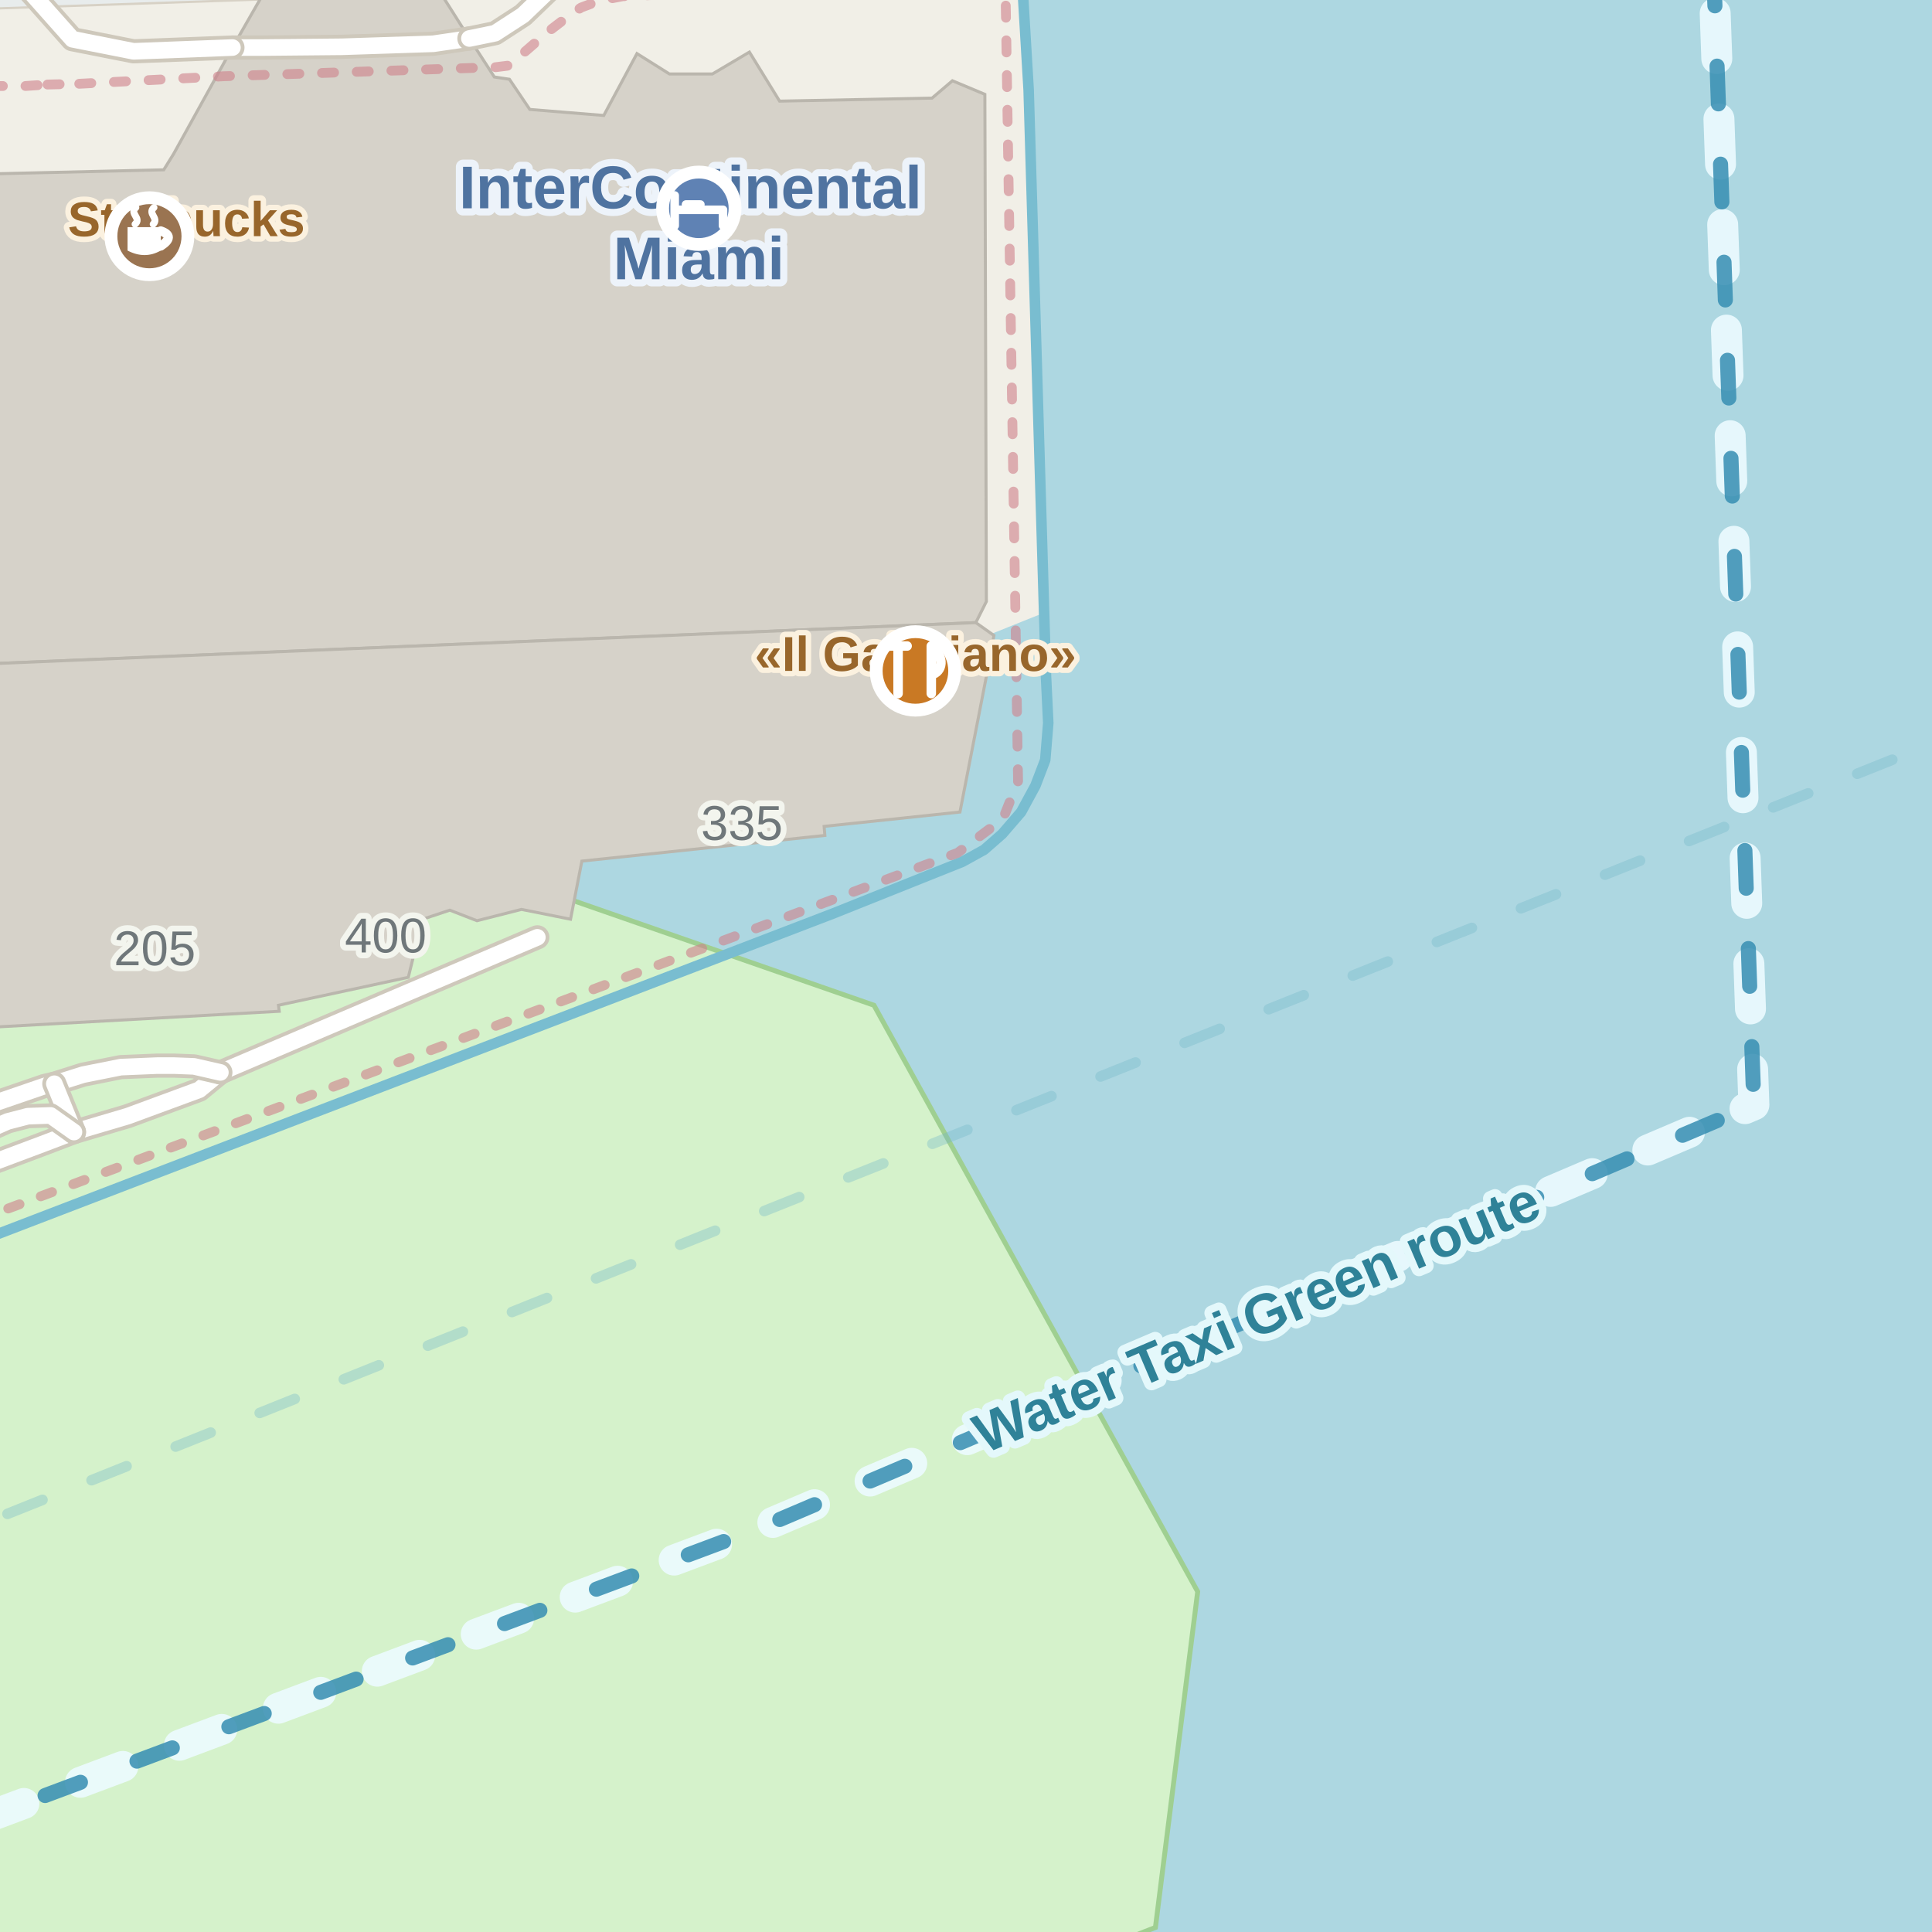
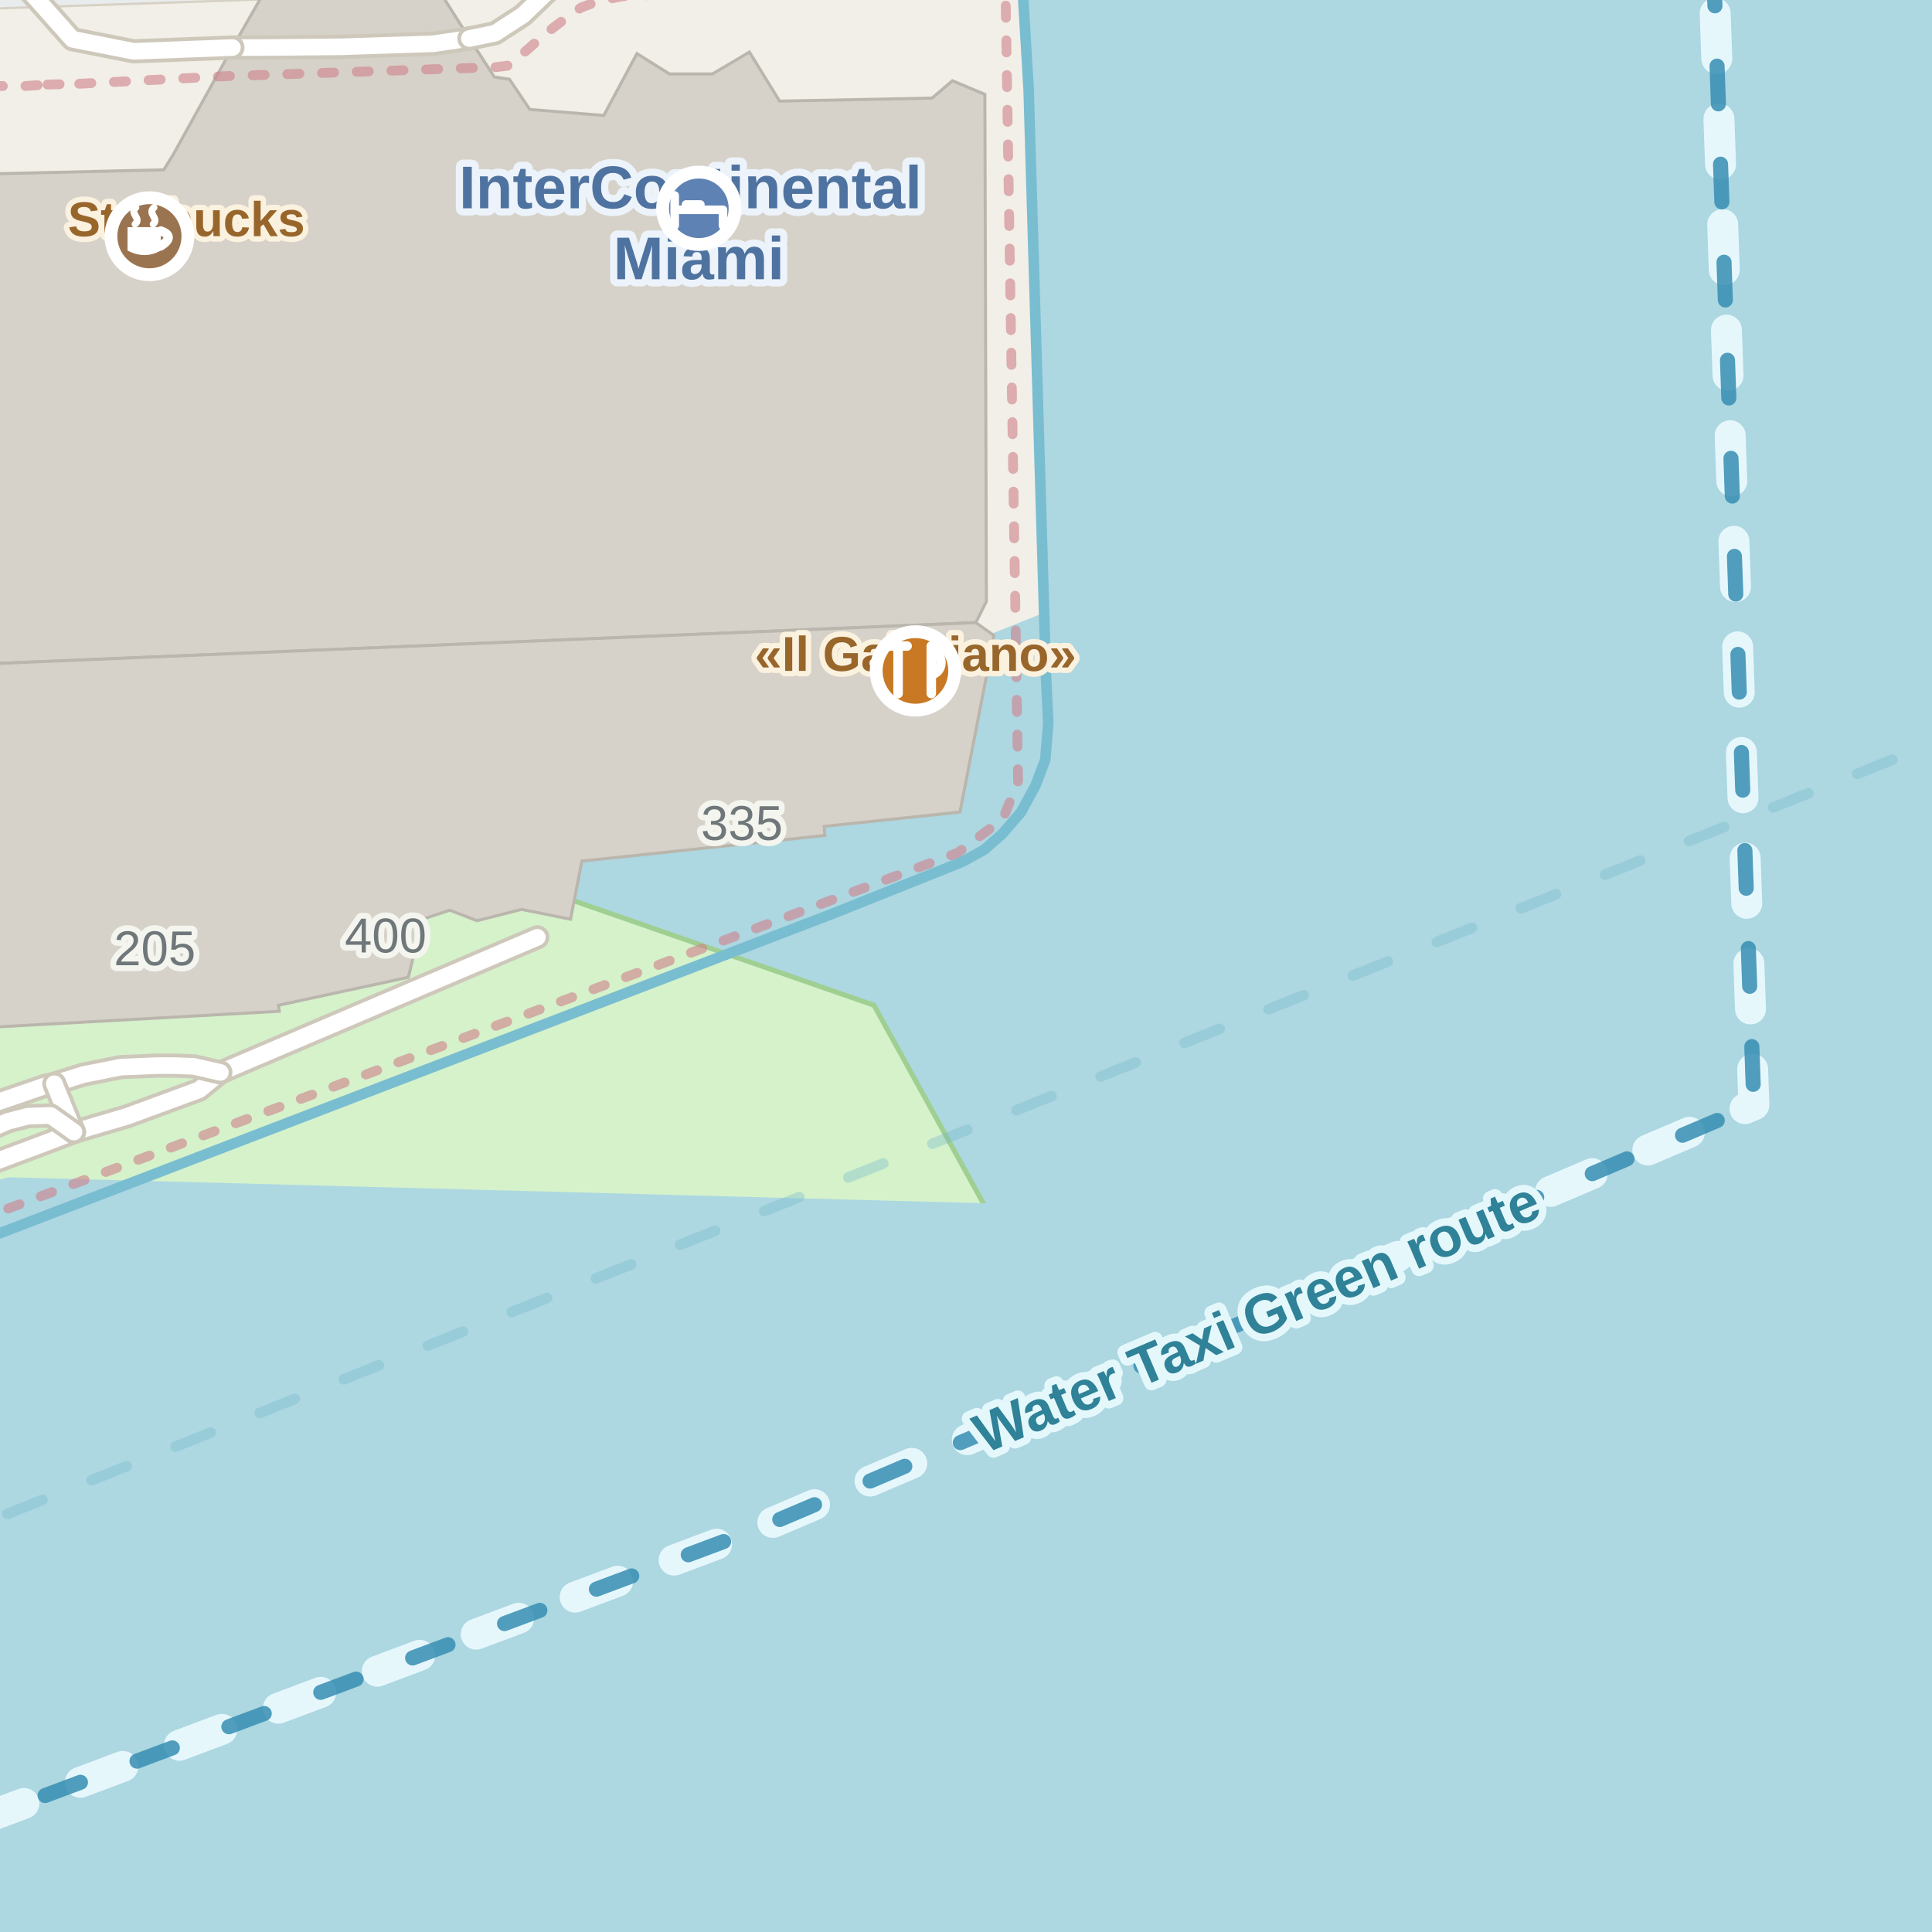
<svg xmlns="http://www.w3.org/2000/svg" width="256" height="256" viewBox="0 0 256 256">
  <rect width="256" height="256" fill="#f1efe7" />
  <path d="M-1797.4,2665.1 L-1690.0,2620.5 L-1656.4,2604.4 L-1506.1,2532.2 L-1477.9,2559.5 L-1475.4,2561.8 L-1422.8,2516.8 L-1410.2,2507.2 L-1389.3,2488.3 L-1271.2,2379.9 L-1175.9,2271.1 L-1172.3,2264.2 L-1168.8,2260.2 L-1163.2,2253.9 L-1157.6,2247.4 L-1155.3,2244.7 L-1192.9,2196.2 L-1143.2,2166.4 L-1116.2,2202.3 L-1078.1,2158.7 L-1110.4,2115.9 L-1070.4,2074.3 L-1039.7,2114.8 L-1004.3,2074.6 L-989.3,2064.8 L-915.7,2017.0 L-879.3,1992.9 L-835.5,1964.0 L-814.8,1950.5 L-762.4,1916.6 L-775.9,1898.8 L-800.1,1866.5 L-737.6,1826.8 L-714.8,1815.0 L-713.1,1813.8 L-701.1,1804.5 L-658.3,1781.7 L-655.3,1777.0 L-643.3,1768.8 L-636.8,1759.3 L-635.0,1757.9 L-624.6,1753.9 L-600.9,1745.4 L-584.8,1738.3 L-527.7,1711.5 L-527.0,1713.4 L-479.2,1692.9 L-459.7,1718.0 L-416.1,1688.9 L-409.9,1684.7 L-409.3,1684.2 L-408.7,1683.4 L-407.8,1681.7 L-407.2,1680.2 L-407.0,1678.3 L-407.0,1676.8 L-407.2,1675.4 L-407.4,1673.7 L-407.5,1672.5 L-407.4,1671.4 L-407.1,1670.3 L-406.3,1668.3 L-405.8,1667.2 L-404.6,1665.3 L-403.2,1663.9 L-396.9,1661.3 L-391.6,1659.4 L-384.8,1657.2 L-381.7,1656.3 L-376.1,1654.5 L-372.1,1653.0 L-366.7,1650.8 L-359.3,1647.6 L-351.3,1643.8 L-347.0,1641.7 L-341.6,1639.0 L-336.6,1636.1 L-331.5,1633.1 L-326.4,1629.8 L-324.8,1628.7 L-314.4,1620.8 L-305.7,1614.1 L-297.2,1606.9 L-289.2,1599.4 L-283.5,1592.9 L-277.8,1586.0 L-270.8,1577.0 L-264.4,1568.0 L-257.1,1556.4 L-252.3,1547.5 L-249.3,1541.8 L-244.8,1532.1 L-241.1,1523.2 L-237.7,1513.6 L-235.0,1505.1 L-232.1,1491.4 L-229.9,1479.2 L-228.7,1468.6 L-227.8,1456.3 L-227.6,1443.0 L-228.5,1430.7 L-230.6,1414.8 L-232.7,1403.9 L-235.3,1393.5 L-238.9,1381.9 L-242.1,1372.9 L-245.7,1363.1 L-249.1,1355.1 L-251.4,1349.8 L-252.4,1346.0 L-252.5,1343.0 L-252.2,1340.4 L-251.1,1338.1 L-249.5,1336.1 L-247.4,1335.0 L-245.2,1334.7 L-239.1,1336.2 L-222.3,1340.2 L-216.7,1212.9 L-194.8,985.6 L-218.6,979.9 L-221.2,972.8 L-221.1,962.6 L-217.8,939.3 L-213.3,934.1 L-209.3,918.9 L-184.1,924.8 L-170.1,779.6 L-166.3,739.3 L-174.1,737.4 L-169.4,718.2 L-185.6,714.4 L-183.5,702.6 L-180.7,694.9 L-177.1,685.8 L-171.1,673.2 L-164.7,674.6 L-155.9,583.3 L-153.9,527.9 L-153.5,517.7 L-148.8,482.4 L-139.4,394.5 L-77.0,231.8 L-62.8,187.5 L110.5,121.0 L127.5,114.2 L130.4,112.6 L132.8,110.5 L135.3,107.6 L137.2,104.1 L138.5,100.7 L138.9,95.8 L138.6,89.6 L136.3,11.9 L135.4,-3.2 L135.2,-13.6 L134.9,-33.6 L134.5,-39.9 L133.7,-45.2 L132.6,-50.0 L131.1,-54.7 L128.7,-60.4 L125.1,-66.5 L121.5,-71.3 L118.8,-75.8 L116.1,-81.8 L113.8,-87.7 L112.9,-92.4 L112.2,-97.6 L111.9,-102.9 L112.0,-108.0 L112.6,-113.9 L114.0,-119.8 L115.9,-125.0 L117.8,-129.8 L120.3,-134.4 L123.3,-139.9 L125.4,-145.0 L127.1,-151.5 L130.3,-156.3 L129.2,-201.0 L127.6,-203.5 L127.0,-233.8 L126.2,-269.6 L126.8,-274.5 L128.4,-279.6 L132.4,-287.5 L159.1,-345.0 L159.7,-346.0 L164.4,-356.2 L168.9,-366.0 L173.8,-376.0 L178.8,-386.2 L181.2,-391.3 L207.4,-445.2 L235.5,-504.8 L296.4,-628.2 L259.8,-669.1 L230.0,-605.7 L204.2,-550.7 L200.3,-542.9 L192.4,-526.7 L176.5,-528.0 L172.1,-528.3 L170.6,-526.8 L172.7,-524.9 L164.5,-517.7 L158.1,-511.7 L156.9,-486.3 L154.5,-481.2 L146.7,-481.5 L145.4,-482.0 L43.2,-524.1 L41.0,-525.3 L38.6,-526.8 L35.0,-529.6 L32.1,-532.3 L29.7,-534.9 L27.4,-538.1 L25.6,-540.9 L24.2,-543.8 L23.0,-546.9 L22.3,-548.9 L21.8,-551.5 L21.3,-554.5 L20.9,-558.6 L20.9,-564.4 L20.2,-584.3 L23.0,-584.5 L22.6,-594.9 L22.2,-612.2 L24.8,-612.3 L24.6,-624.1 L21.7,-624.0 L20.3,-673.8 L23.1,-673.9 L22.6,-685.5 L19.9,-685.4 L18.8,-722.2 L32.3,-736.7 L49.5,-737.3 L62.4,-737.8 L79.3,-738.3 L95.6,-738.9 L110.3,-739.4 L116.6,-739.6 L116.3,-745.3 L116.2,-751.2 L115.2,-770.3 L114.9,-806.9 L114.4,-807.5 L114.3,-811.2 L115.4,-811.2 L112.8,-899.3 L110.6,-982.1 L110.2,-984.7 L110.0,-989.5 L73.9,-988.2 L49.9,-990.3 L-129.7,-984.0 L-129.7,-985.6 L-130.1,-993.3 L-215.3,-990.3 L-215.5,-1004.4 L-226.7,-1006.9 L-228.7,-1067.5 L102.7,-1079.0 L108.2,-1086.6 L108.0,-1108.1 L107.6,-1126.6 L107.3,-1138.3 L106.8,-1149.6 L80.5,-1162.1 L79.4,-1189.6 L106.5,-1203.0 L104.0,-1266.7 L103.3,-1269.9 L76.5,-1282.4 L75.6,-1316.5 L101.1,-1329.7 L89.7,-1468.1 L92.8,-1529.8 L94.2,-1630.2 L94.1,-1739.4 L96.5,-1754.8 L96.7,-1762.1 L94.3,-1771.1 L96.8,-1771.1 L96.8,-1779.1 L98.3,-1984.6 L98.1,-1993.8 L95.2,-1993.7 L95.3,-2031.5 L93.6,-2033.9 L91.1,-2072.9 L96.2,-2108.5 L95.5,-2151.7 L93.8,-2162.0 L96.4,-2194.0 L94.6,-2232.6 L90.1,-2274.0 L81.6,-2341.0 L85.6,-2359.4 L83.9,-2377.4 L68.6,-2390.5 L46.1,-2390.2 L11.9,-2385.7 L-10.3,-2385.7 L-30.6,-2393.2 L-57.1,-2411.4 L-57.1,-2444.0 L-57.8,-2484.2 L-55.2,-2517.6 L-46.4,-2543.7 L101.0,-2546.4 L104.3,-2755.4 L104.3,-3056.2 L102.8,-3165.4 L8058.9,-6451.2 L8058.9,11657.9 L-1797.4,11657.9 L-1797.4,2665.1 Z" fill="#add7e1" stroke="none" />
  <path d="M-209.3,918.9 L-184.1,924.8 L-170.1,779.6 L-166.3,739.3 L-174.1,737.4 L-169.4,718.2 L-185.6,714.4 L-183.5,702.6 L-180.7,694.9 L-177.1,685.8 L-171.1,673.2 L-164.7,674.6 L-155.9,583.3 L-153.9,527.9 L-153.5,517.7 L-148.8,482.4 L-139.4,394.5 L-77.0,231.8 L-62.8,187.5 L152.3,325.7 L-28.6,332.9 L-63.7,334.5 L-79.7,337.4 L-90.6,348.1 L-92.6,362.3 L-87.7,384.9 L-75.8,421.9 L-62.5,456.6 L-52.8,479.9 L-25.3,542.5 L-8.5,583.6 L2.7,608.5 L16.9,642.9 L30.9,672.6 L56.3,728.9 L70.7,760.9 L77.1,780.1 L100.3,836.0 L107.8,851.9 L112.5,864.4 L114.5,868.9 L122.8,888.2 L125.1,892.1 L128.7,897.4 L132.9,902.0 L138.0,906.2 L143.2,910.0 L148.8,912.4 L155.6,914.2 L-209.3,918.9 Z" fill="#add7e1" stroke="none" />
  <path d="M-1219.8,40.8 L-1205.7,116.0 L-1197.1,136.9 L-1179.4,160.4 L-1067.9,289.1 L-1029.9,325.7 L-997.5,343.7 L-961.6,353.3 L-922.5,358.7 L-890.4,355.1 L-809.6,337.2 L-758.3,315.7 L-716.7,284.2 L-624.1,210.4 L-566.3,185.3 L-515.4,179.7 L-468.7,188.6 L-385.4,220.2 L-352.3,229.1 L-311.4,229.8 L-250.3,220.2 L-180.8,205.0 L-98.5,176.0 L249.5,36.7 L293.4,148.1 L-55.5,287.7 L-147.8,320.1 L-228.3,338.0 L-302.1,349.3 L-367.3,348.0 L-423.2,333.9 L-505.8,302.5 L-520.1,299.4 L-534.3,300.8 L-557.4,309.7 L-643.9,379.0 L-700.3,420.4 L-775.0,451.9 L-869.2,473.0 L-925.0,478.5 L-985.0,470.8 L-1043.0,454.5 L-1101.6,421.4 L-1155.6,370.1 L-1270.2,237.8 L-1300.5,196.3 L-1320.9,146.1 L-1336.7,63.3 L-1219.8,40.8 Z" fill="#add7e1" stroke="none" />
  <path d="M-40.8,-21.8 L-39.3,-17.1 L-39.0,-16.2 L-38.4,-0.3 L-13.3,-1.2 L-10.7,-0.4 L-8.7,1.4 L111.9,-2.7 L121.3,-1.5 L123.9,-2.7 L126.6,-5.2 L128.4,-8.3 L129.2,-11.9 L129.3,-14.0 L129.0,-16.5 L128.3,-18.6 L126.8,-21.6 L124.7,-23.6 L121.7,-25.8 L118.3,-26.9 L114.9,-26.8 L111.5,-26.0 L108.4,-24.8 L106.4,-23.2 L105.1,-21.0 L103.7,-20.9 L99.9,-26.8 L68.0,-25.8 L-4.8,-23.1 L-40.8,-21.8 Z" fill="#e8ecec" stroke="#d7d1c5" stroke-width="0.3" />
  <path d="M257.0,-1.0 L257.0,257.0 L-1.0,257.0 L-1.0,163.8 L110.5,121.0 L127.5,114.2 L130.4,112.6 L132.8,110.5 L135.3,107.6 L137.2,104.1 L138.5,100.7 L138.9,95.8 L138.6,89.6 L136.3,11.9 L135.6,-1.0 L257.0,-1.0 Z" fill="#add7e1" stroke="none" fill-rule="evenodd" />
  <path d="M-367.0,147.7 L-299.9,120.8 L-210.4,100.1 L-91.1,98.0 L20.7,100.1 L115.8,133.2 L158.7,210.9 L153.1,255.4 L78.5,284.3 L-29.6,296.8 L-165.7,300.9 L-275.7,294.7 L-361.4,276.1 L-367.0,147.7 Z" fill="#d5f2cb" stroke="#9fcf91" stroke-width="0.65" />
  <path d="M103.3,13.4 L123.5,13.0 L126.2,10.7 L130.5,12.5 L130.7,79.7 L129.3,82.5 L-9.7,88.3 L-9.6,91.6 L-21.8,92.0 L-22.2,77.2 L-22.5,72.3 L-11.1,72.0 L-12.2,23.3 L21.7,22.5 L23.0,20.4 L30.8,6.3 L35.1,-1.2 L57.7,-2.0 L62.2,5.1 L65.5,10.2 L67.5,10.5 L70.2,14.5 L80.0,15.3 L84.4,7.1 L88.7,9.8 L94.4,9.8 L99.3,6.9 L103.3,13.4 Z" fill="#d6d2c9" stroke="#bab6ad" stroke-width="0.4" />
  <path d="M129.3,82.5 L131.7,84.2 L130.9,88.6 L127.2,107.6 L109.2,109.5 L109.3,110.7 L77.1,114.1 L75.6,121.8 L69.1,120.5 L63.2,122.0 L59.6,120.6 L56.0,121.8 L54.1,129.5 L36.9,133.2 L37.0,134.0 L-6.3,136.4 L-6.6,132.7 L-7.9,132.8 L-7.9,131.4 L-8.6,114.5 L-9.6,91.6 L-9.7,88.3 L129.3,82.5 Z" fill="#d6d2c9" stroke="#bab6ad" stroke-width="0.4" />
+   <path d="M-269.1,221.2 L1.2,156 L313.4,164.3 L448.5,257.4 L290.1,335.1 L-269.1,355.8 Z" fill="#add7e1" stroke="none" />
  <path d="M271.4,92.4 L401.3,317.1" fill="none" stroke="#6fb5c7" stroke-width="1.4" stroke-dasharray="5 7" opacity="0.34" stroke-linecap="round" stroke-linejoin="round" />
  <path d="M250.6,-334.5 L1529.0,301.6" fill="none" stroke="#6fb5c7" stroke-width="1.4" stroke-dasharray="5 7" opacity="0.34" stroke-linecap="round" stroke-linejoin="round" />
  <path d="M250.6,-334.5 L271.4,92.4" fill="none" stroke="#6fb5c7" stroke-width="1.4" stroke-dasharray="5 7" opacity="0.34" stroke-linecap="round" stroke-linejoin="round" />
  <path d="M-77.0,231.8 L271.4,92.4" fill="none" stroke="#6fb5c7" stroke-width="1.4" stroke-dasharray="5 7" opacity="0.34" stroke-linecap="round" stroke-linejoin="round" />
  <path d="M-62.8,187.5 L110.5,121.0 L127.5,114.2 L130.4,112.6 L132.8,110.5 L135.3,107.6 L137.2,104.1 L138.5,100.7 L138.9,95.8 L138.6,89.6 L136.3,11.9 L135.4,-3.2" fill="none" stroke="#79bdd0" stroke-width="1.4" stroke-linecap="round" stroke-linejoin="round" />
  <path d="M-54.9,260.7 L100.6,202.5 L232.4,146.4 L226.0,-34.1 L282.4,-243.8" fill="none" stroke="#ecfbff" stroke-width="4.1" stroke-dasharray="6 8" opacity="0.90" stroke-linecap="round" stroke-linejoin="round" />
  <path d="M-54.9,260.7 L100.6,202.5 L232.4,146.4 L226.0,-34.1 L282.4,-243.8" fill="none" stroke="#388fb3" stroke-width="2.0" stroke-dasharray="5 8" opacity="0.86" stroke-linecap="round" stroke-linejoin="round" />
  <path d="M-50.6,179.5 L126.9,113.0 L132.9,108.5 L134.9,103.5 L133.2,-3.7 L132.8,-5.4 L132.2,-7.6 L132.3,-11.3 L132.3,-15.2 L131.3,-21.7 L130.2,-28.9" fill="none" stroke="#cf828d" stroke-width="1.3" stroke-dasharray="1.6 3.0" opacity="0.62" stroke-linecap="round" stroke-linejoin="round" />
  <path d="M-51.4,2.1 L-47.8,1.6 L-40.3,1.2 L-38.1,0.9 L-32.4,0.2 L-15.9,0.1 L-12.2,0.9 L-9.7,1.5 L-7.6,4.7 L-6.1,7.3 L-4.5,9.0 L-2.6,10.8 L-0.2,11.4 L3.3,11.4 L6.3,11.2" fill="none" stroke="#cf828d" stroke-width="1.3" stroke-dasharray="1.6 3.0" opacity="0.62" stroke-linecap="round" stroke-linejoin="round" />
  <path d="M6.3,11.2 L10.5,11.1" fill="none" stroke="#cf828d" stroke-width="1.3" stroke-dasharray="1.6 3.0" opacity="0.62" stroke-linecap="round" stroke-linejoin="round" />
  <path d="M10.5,11.1 L29.7,10.1 L65.7,8.9 L67.3,8.7 L69.5,6.9 L72.5,4.3 L75.5,2.0 L77.0,1.0 L79.4,0.1 L82.5,-0.5 L112.6,-1.7 L115.1,-1.8" fill="none" stroke="#cf828d" stroke-width="1.3" stroke-dasharray="1.6 3.0" opacity="0.62" stroke-linecap="round" stroke-linejoin="round" />
  <path d="M-40.0,165.5 L-39.1,164.9 L-14.0,157.3 L-11.1,156.9 L-7.2,156.4 L5.6,151.6 L9.8,150.0 L16.9,147.9 L26.4,144.4 L29.2,142.1" fill="none" stroke="#cec8bb" stroke-width="3.2" stroke-linecap="round" stroke-linejoin="round" />
  <path d="M-40.0,165.5 L-39.1,164.9 L-14.0,157.3 L-11.1,156.9 L-7.2,156.4 L5.6,151.6 L9.8,150.0 L16.9,147.9 L26.4,144.4 L29.2,142.1" fill="none" stroke="#ffffff" stroke-width="2.2" stroke-linecap="round" stroke-linejoin="round" />
  <path d="M29.2,142.1 L71.2,124.2" fill="none" stroke="#cec8bb" stroke-width="3.2" stroke-linecap="round" stroke-linejoin="round" />
  <path d="M29.2,142.1 L71.2,124.2" fill="none" stroke="#ffffff" stroke-width="2.2" stroke-linecap="round" stroke-linejoin="round" />
  <path d="M30.8,6.3 L34.8,6.3 L45.3,6.2 L57.4,5.8 L62.2,5.1" fill="none" stroke="#cec8bb" stroke-width="3.2" stroke-linecap="round" stroke-linejoin="round" />
  <path d="M30.8,6.3 L34.8,6.3 L45.3,6.2 L57.4,5.8 L62.2,5.1" fill="none" stroke="#ffffff" stroke-width="2.2" stroke-linecap="round" stroke-linejoin="round" />
  <path d="M2.4,-2.9 L9.6,5.2 L17.7,6.8 L30.8,6.3" fill="none" stroke="#cec8bb" stroke-width="3.2" stroke-linecap="round" stroke-linejoin="round" />
  <path d="M2.4,-2.9 L9.6,5.2 L17.7,6.8 L30.8,6.3" fill="none" stroke="#ffffff" stroke-width="2.2" stroke-linecap="round" stroke-linejoin="round" />
  <path d="M62.2,5.1 L65.6,4.4 L69.3,2.0 L76.9,-5.3" fill="none" stroke="#cec8bb" stroke-width="3.2" stroke-linecap="round" stroke-linejoin="round" />
  <path d="M62.2,5.1 L65.6,4.4 L69.3,2.0 L76.9,-5.3" fill="none" stroke="#ffffff" stroke-width="2.2" stroke-linecap="round" stroke-linejoin="round" />
  <path d="M29.2,142.1 L25.7,141.3 L23.1,141.2 L20.8,141.2 L16.0,141.4 L11.0,142.4 L7.2,143.6 L5.9,143.9 L-41.3,160.1 L-44.0,161.1 L-45.4,161.5 L-46.8,162.0 L-50.4,162.0" fill="none" stroke="#cec8bb" stroke-width="3.2" stroke-linecap="round" stroke-linejoin="round" />
  <path d="M29.2,142.1 L25.7,141.3 L23.1,141.2 L20.8,141.2 L16.0,141.4 L11.0,142.4 L7.2,143.6 L5.9,143.9 L-41.3,160.1 L-44.0,161.1 L-45.4,161.5 L-46.8,162.0 L-50.4,162.0" fill="none" stroke="#ffffff" stroke-width="2.2" stroke-linecap="round" stroke-linejoin="round" />
  <path d="M7.2,143.6 L9.8,150.0" fill="none" stroke="#cec8bb" stroke-width="3.2" stroke-linecap="round" stroke-linejoin="round" />
  <path d="M7.2,143.6 L9.8,150.0" fill="none" stroke="#ffffff" stroke-width="2.2" stroke-linecap="round" stroke-linejoin="round" />
  <path d="M-11.1,156.9 L-10.1,155.4 L-8.1,153.5 L-5.2,151.8 L-2.4,150.1 L1.0,148.6 L3.7,147.9 L6.7,147.8 L9.8,150.0" fill="none" stroke="#cec8bb" stroke-width="3.2" stroke-linecap="round" stroke-linejoin="round" />
  <path d="M-11.1,156.9 L-10.1,155.4 L-8.1,153.5 L-5.2,151.8 L-2.4,150.1 L1.0,148.6 L3.7,147.9 L6.7,147.8 L9.8,150.0" fill="none" stroke="#ffffff" stroke-width="2.2" stroke-linecap="round" stroke-linejoin="round" />
  <text x="166.5" y="174.5" transform="rotate(-23.1 166.5 174.5)" text-anchor="middle" dominant-baseline="central" font-family="Arial, sans-serif" font-size="7.4" textLength="104.2" lengthAdjust="spacing" font-weight="650" paint-order="stroke" stroke="#e4f8fb" stroke-width="2.0" stroke-linejoin="round" fill="#2f8298">Water Taxi Green route</text>
  <text x="121.3" y="88.9" text-anchor="middle" font-family="Arial, sans-serif" font-size="6.5" font-weight="600" paint-order="stroke" stroke="#fbf1df" stroke-width="1.45" stroke-linejoin="round" fill="#98662b" textLength="54.1" lengthAdjust="spacing">«Il Gabbiano»</text>
  <text x="24.7" y="31.3" text-anchor="middle" font-family="Arial, sans-serif" font-size="6.5" font-weight="600" paint-order="stroke" stroke="#fbf1df" stroke-width="1.45" stroke-linejoin="round" fill="#98662b" textLength="37.4" lengthAdjust="spacing">Starbucks</text>
  <text x="92.6" y="27.6" text-anchor="middle" font-family="Arial, sans-serif" font-size="8" font-weight="600" paint-order="stroke" stroke="#edf3fa" stroke-width="1.9" stroke-linejoin="round" fill="#4f73a0">
    <tspan x="92.6" textLength="81.9" lengthAdjust="spacing">InterContinental</tspan>
    <tspan x="92.6" dy="9.4" textLength="25.6" lengthAdjust="spacing">Miami</tspan>
  </text>
  <text x="20.5" y="127.9" text-anchor="middle" font-family="Arial, sans-serif" font-size="6.5" textLength="18.0" lengthAdjust="spacing" font-weight="500" paint-order="stroke" stroke="#f3f5ee" stroke-width="1.55" stroke-linejoin="round" fill="#6f777a">205</text>
  <text x="51.1" y="126.2" text-anchor="middle" font-family="Arial, sans-serif" font-size="6.5" textLength="18.0" lengthAdjust="spacing" font-weight="500" paint-order="stroke" stroke="#f3f5ee" stroke-width="1.55" stroke-linejoin="round" fill="#6f777a">400</text>
  <text x="98.3" y="111.3" text-anchor="middle" font-family="Arial, sans-serif" font-size="6.5" textLength="18.0" lengthAdjust="spacing" font-weight="500" paint-order="stroke" stroke="#f3f5ee" stroke-width="1.55" stroke-linejoin="round" fill="#6f777a">335</text>
  <g>
    <circle cx="92.6" cy="27.6" r="4.8" fill="#5f82b4" stroke="#ffffff" stroke-width="1.7" />
    <path d="M89.4,25.9 V29.9 M89.4,27.8 H95.8 V29.9 M90.9,27.1 H92.8" stroke="#ffffff" stroke-width="1.14" stroke-linecap="round" stroke-linejoin="round" fill="none" />
  </g>
  <g>
    <circle cx="121.3" cy="88.9" r="5.2" fill="#c97924" stroke="#ffffff" stroke-width="1.7" />
    <path d="M119.0,85.6 L119.0,91.9 M117.7,85.6 L120.2,85.6 M123.4,85.6 L123.4,91.9 M123.4,85.6 C125.3,87.0 124.9,89.1 123.4,89.4" stroke="#ffffff" stroke-width="1.26" stroke-linecap="round" stroke-linejoin="round" fill="none" />
  </g>
  <g>
    <circle cx="19.8" cy="31.3" r="5.1" fill="#9a7451" stroke="#ffffff" stroke-width="1.7" />
    <path d="M16.9,30.1 H21.3 V33.2 Q19.2,34.4 16.9,33.2 Z" fill="#ffffff" />
    <path d="M21.3,30.6 Q23.3,31.3 21.3,32.6" stroke="#ffffff" stroke-width="1.22" stroke-linecap="round" fill="none" />
    <path d="M18.0,27.5 C17.1,28.3 18.8,28.9 17.9,29.7 M20.4,27.5 C19.5,28.3 21.1,28.9 20.3,29.7" stroke="#ffffff" stroke-width="0.92" stroke-linecap="round" fill="none" />
  </g>
</svg>
